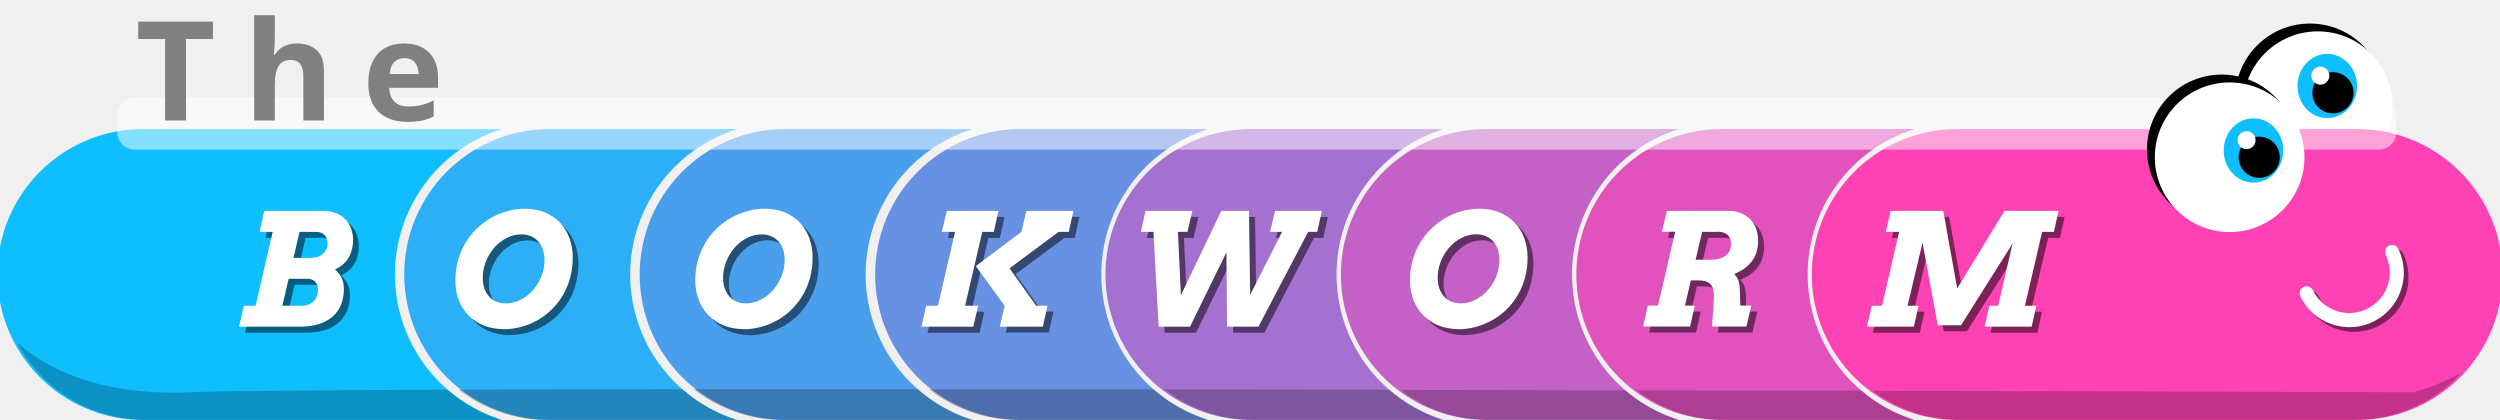
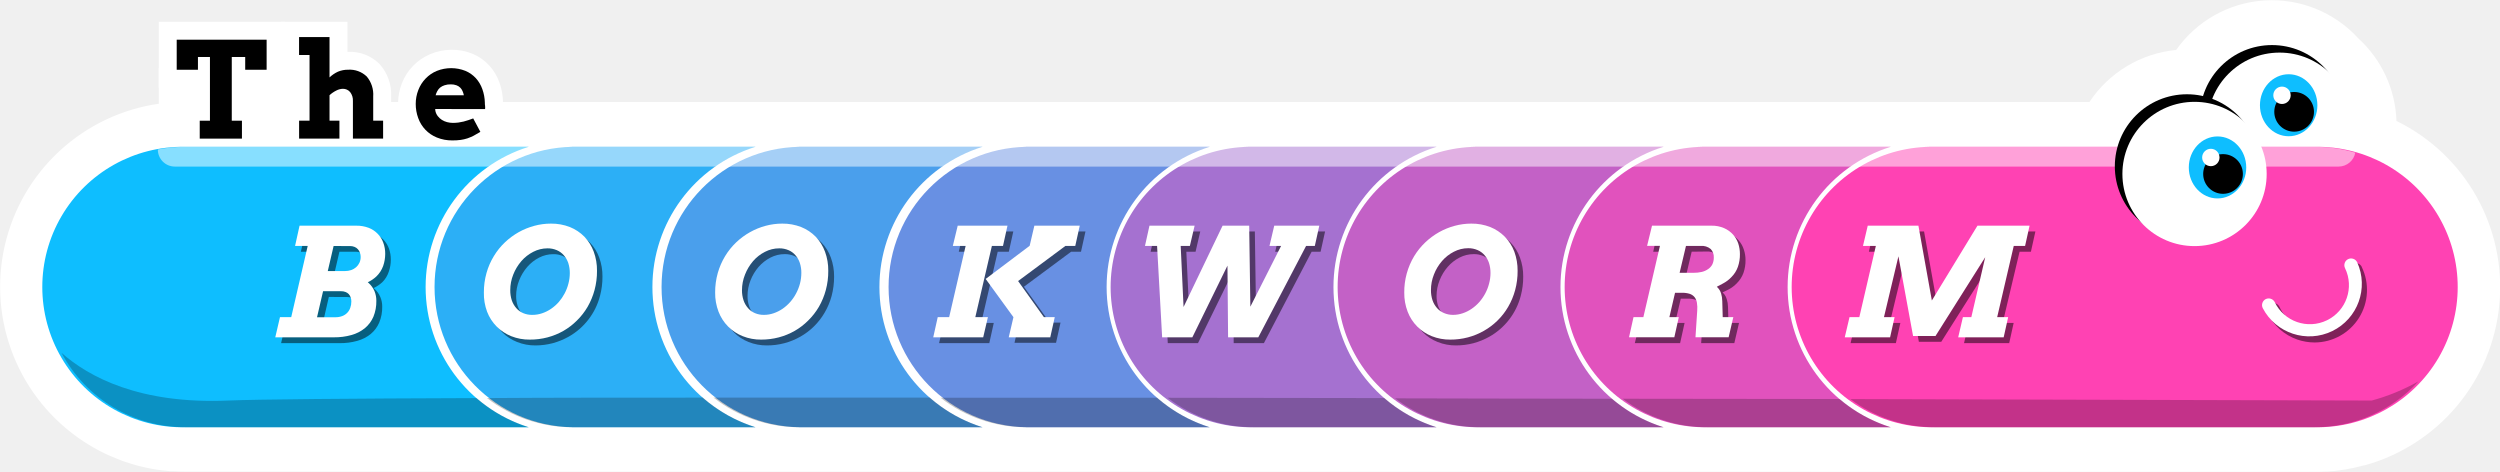
- <svg xmlns="http://www.w3.org/2000/svg" viewBox="0 0 538 90.37">
+ <svg xmlns="http://www.w3.org/2000/svg" viewBox="0 0 558 105.31">
  <defs>
-     <style>.cls-1,.cls-10{fill:#fff;}.cls-2{fill:#0ebeff;}.cls-3{fill:#2caff6;}.cls-4{fill:#4a9fec;}.cls-5{fill:#6890e3;}.cls-6{fill:#a571d0;}.cls-7{fill:#c361c6;}.cls-8{fill:#e152bd;}.cls-9{fill:#ff42b3;}.cls-10,.cls-13{opacity:0.5;}.cls-11{opacity:0.65;}.cls-12{opacity:0.36;}.cls-14{font-size:29.81px;fill:gray;font-family:Arvo-Bold, Arvo;font-weight:700;letter-spacing:0.2em;}</style>
+     <style>.cls-1,.cls-10{fill:#fff;}.cls-2{fill:#0ebeff;}.cls-3{fill:#2caff6;}.cls-4{fill:#4a9fec;}.cls-5{fill:#6890e3;}.cls-6{fill:#a571d0;}.cls-7{fill:#c361c6;}.cls-8{fill:#e152bd;}.cls-9{fill:#ff42b3;}.cls-10,.cls-13{opacity:0.5;}.cls-11{opacity:0.65;}.cls-12{opacity:0.36;}</style>
  </defs>
  <g id="Layer_2" data-name="Layer 2">
    <g id="logo-text">
-       <circle cx="497.11" cy="21.17" r="16.1" />
-       <circle class="cls-1" cx="498.8" cy="22.85" r="16.1" />
-       <path class="cls-2" d="M31.3,90.37a31.3,31.3,0,1,1,0-62.59H108a32.79,32.79,0,0,0,0,62.59Z" />
-       <path class="cls-3" d="M117.73,90.37a31.3,31.3,0,0,1,0-62.59h40.89a32.79,32.79,0,0,0,0,62.59Z" />
-       <path class="cls-4" d="M168.4,90.37a31.3,31.3,0,0,1,0-62.59h40.89a32.79,32.79,0,0,0,0,62.59Z" />
-       <path class="cls-5" d="M219.07,90.37a31.3,31.3,0,0,1,0-62.59H260a32.79,32.79,0,0,0,0,62.59Z" />
-       <path class="cls-1" d="M269.75,90.37a31.3,31.3,0,1,1,0-62.59h40.88a32.79,32.79,0,0,0,0,62.59Z" />
-       <path class="cls-6" d="M269.75,90.37a31.3,31.3,0,1,1,0-62.59h40.88a32.79,32.79,0,0,0,0,62.59Z" />
-       <path class="cls-7" d="M320.42,90.37a31.3,31.3,0,1,1,0-62.59H361.3a32.79,32.79,0,0,0,0,62.59Z" />
-       <path class="cls-8" d="M371.09,90.37a31.3,31.3,0,1,1,0-62.59H412a32.79,32.79,0,0,0,0,62.59Z" />
-       <path class="cls-9" d="M421.76,90.37a31.3,31.3,0,1,1,0-62.59H506.7a31.3,31.3,0,1,1,0,62.59Z" />
-       <rect class="cls-10" x="25.23" y="20.96" width="490.48" height="11.23" rx="3.77" />
+       <rect class="cls-1" x="35.44" y="15.19" width="31.31" height="11.74" />
+       <polygon class="cls-1" points="40.58 34.92 40.58 22.94 42.86 22.94 42.86 19.57 35.44 19.57 35.44 4.86 63.51 4.86 63.51 19.57 55.69 19.57 55.69 22.94 58.02 22.94 58.02 34.92 40.58 34.92" />
+       <path class="cls-1" d="M62.75,34.92v-12h2.33V16.27H62.75V4.86h14.8v6.71h.14a9.34,9.34,0,0,1,7.07,2.77,10.11,10.11,0,0,1,2.54,7.2v1.4h2.21v12Z" />
+       <path class="cls-1" d="M101,35.32a12.88,12.88,0,0,1-5-1,11.22,11.22,0,0,1-6.35-6.65,12.92,12.92,0,0,1-.8-4.52,12.31,12.31,0,0,1,.86-4.58,11.62,11.62,0,0,1,6.26-6.46,12.16,12.16,0,0,1,4.82-1,12,12,0,0,1,4.72.91,10.6,10.6,0,0,1,3.71,2.62,11.23,11.23,0,0,1,2.25,3.77,13.56,13.56,0,0,1,.79,4.1c0,.31,0,.62.06.92s0,.74,0,1.13l-.28,3.69h-.76l1.35,2.51-3.22,2c-.63.39-1.23.73-1.78,1a13.86,13.86,0,0,1-2,.83,13.06,13.06,0,0,1-2.2.51A17,17,0,0,1,101,35.32Z" />
+       <path class="cls-1" d="M44.58,26.94h2.28V12.72H44.18v2.85H39.44V8.86H59.51v6.71H54.73V12.72h-3V26.94H54v4H44.58Z" />
+       <path class="cls-1" d="M66.75,8.28h6.8v9A6.93,6.93,0,0,1,75.43,16a5.73,5.73,0,0,1,2.26-.44,5.48,5.48,0,0,1,4.17,1.52,6.24,6.24,0,0,1,1.44,4.45v5.4h2.21v4H78.77V22.55a3,3,0,0,0-.62-2,2.06,2.06,0,0,0-1.62-.73,3.3,3.3,0,0,0-1.43.37,6.4,6.4,0,0,0-1.55,1.06v5.68h2.21v4h-9v-4h2.33V12.27H66.75Z" />
+       <path class="cls-1" d="M97.13,24.33l.05.45a2.84,2.84,0,0,0,.54,1.15,3.59,3.59,0,0,0,.91.83,4.16,4.16,0,0,0,1.16.5,5.21,5.21,0,0,0,1.3.17,9.69,9.69,0,0,0,1.24-.08,10.18,10.18,0,0,0,1.15-.22c.37-.09.72-.2,1.07-.32l1.07-.38,1.6,3c-.56.34-1.06.63-1.52.87a11.81,11.81,0,0,1-1.39.59,9.55,9.55,0,0,1-1.49.34,13.83,13.83,0,0,1-1.83.11,8.87,8.87,0,0,1-3.49-.65,7.31,7.31,0,0,1-4.16-4.35,9.09,9.09,0,0,1-.55-3.14,8.43,8.43,0,0,1,.58-3.11A7.56,7.56,0,0,1,95,17.53a7.36,7.36,0,0,1,2.51-1.71,8.65,8.65,0,0,1,6.38,0,6.67,6.67,0,0,1,2.32,1.63,7.24,7.24,0,0,1,1.45,2.45,9.53,9.53,0,0,1,.56,3c0,.24,0,.48.05.72s0,.48,0,.73Zm3.48-5.5a4.08,4.08,0,0,0-1.39.2,3,3,0,0,0-1,.53,2.7,2.7,0,0,0-.62.78,4.32,4.32,0,0,0-.37.92h6.3a4,4,0,0,0-.29-.93,2.38,2.38,0,0,0-.52-.77,2.28,2.28,0,0,0-.85-.53A3.5,3.5,0,0,0,100.61,18.83Z" />
+       <path class="cls-1" d="M516.7,105.31c.74,0,1.47,0,2.21-.06l.55,0,1.62-.13.55-.07c.54-.07,1.08-.14,1.64-.23l.43-.07c.57-.1,1.15-.21,1.69-.33l.31-.07c.63-.14,1.24-.29,1.91-.47l.12,0A41.28,41.28,0,0,0,534.89,27a26.08,26.08,0,0,0-8.51-18.43,26.11,26.11,0,0,0-40.66,2.58,26.25,26.25,0,0,0-19.36,11.62H41.3c-.69,0-1.38,0-2.06.05s-1.11.07-1.64.12l-.36,0A41.28,41.28,0,0,0,17.3,97.6l.25.18a44.48,44.48,0,0,0,4.5,2.76l.31.16c.67.34,1.35.68,2.09,1l.35.15c.85.37,1.65.69,2.45,1l.22.08c.69.24,1.4.47,2.16.69l.62.18c.69.19,1.39.37,2.09.52l.45.1c.81.17,1.66.33,2.51.45l.6.08c.68.09,1.36.16,2.09.22l.69,0c1,.06,1.8.09,2.62.09" />
+       <circle cx="507.11" cy="26.16" r="16.1" />
+       <circle class="cls-1" cx="508.8" cy="27.84" r="16.1" />
+       <path class="cls-2" d="M41.3,95.36a31.3,31.3,0,1,1,0-62.59H118a32.79,32.79,0,0,0,0,62.59Z" />
+       <path class="cls-3" d="M127.73,95.36a31.3,31.3,0,0,1,0-62.59h40.89a32.79,32.79,0,0,0,0,62.59Z" />
+       <path class="cls-4" d="M178.4,95.36a31.3,31.3,0,0,1,0-62.59h40.89a32.79,32.79,0,0,0,0,62.59Z" />
+       <path class="cls-5" d="M229.07,95.36a31.3,31.3,0,0,1,0-62.59H270a32.79,32.79,0,0,0,0,62.59Z" />
+       <path class="cls-1" d="M279.75,95.36a31.3,31.3,0,1,1,0-62.59h40.88a32.79,32.79,0,0,0,0,62.59Z" />
+       <path class="cls-6" d="M279.75,95.36a31.3,31.3,0,1,1,0-62.59h40.88a32.79,32.79,0,0,0,0,62.59Z" />
+       <path class="cls-7" d="M330.42,95.36a31.3,31.3,0,1,1,0-62.59H371.3a32.79,32.79,0,0,0,0,62.59Z" />
+       <path class="cls-8" d="M381.09,95.36a31.3,31.3,0,1,1,0-62.59H422a32.79,32.79,0,0,0,0,62.59Z" />
+       <path class="cls-9" d="M431.76,95.36a31.3,31.3,0,1,1,0-62.59H516.7a31.3,31.3,0,1,1,0,62.59Z" />
+       <path class="cls-10" d="M516.7,32.77H41.3a32,32,0,0,0-6.07.59v0A3.79,3.79,0,0,0,39,37.18H522a3.79,3.79,0,0,0,3.7-3.1A31.15,31.15,0,0,0,516.7,32.77Z" />
      <g class="cls-11">
-         <path class="cls-12" d="M529.79,80.13a45.32,45.32,0,0,1-10.42,4.28s-49.32-.16-116.36-.33a31.13,31.13,0,0,0,18.75,6.29H506.7A31.17,31.17,0,0,0,529.79,80.13Z" />
-         <path class="cls-12" d="M371.09,90.37H412a32.66,32.66,0,0,1-11.39-6.29L352.19,84A31.1,31.1,0,0,0,371.09,90.37Z" />
-         <path class="cls-12" d="M320.42,90.37H361.3A32.61,32.61,0,0,1,349.78,84l-48.39-.09A31.1,31.1,0,0,0,320.42,90.37Z" />
-         <path class="cls-12" d="M269.75,90.37h40.88A32.61,32.61,0,0,1,299,83.86l-48.38-.07A31.08,31.08,0,0,0,269.75,90.37Z" />
-         <path class="cls-12" d="M219.07,90.37H260a32.79,32.79,0,0,1-11.71-6.58l-48.36,0A31.09,31.09,0,0,0,219.07,90.37Z" />
-         <path class="cls-12" d="M168.4,90.37h40.89a32.58,32.58,0,0,1-11.75-6.62h-48.3A31.07,31.07,0,0,0,168.4,90.37Z" />
-         <path class="cls-12" d="M117.73,90.37h40.89a32.6,32.6,0,0,1-11.74-6.61c-17.65,0-33.92,0-48.19.1A31.09,31.09,0,0,0,117.73,90.37Z" />
-         <path class="cls-12" d="M31.3,90.37H108a32.61,32.61,0,0,1-11.63-6.51c-28.79.11-49,.28-55.34.55-19.93.87-31.28-5.32-37.3-10.65A31.31,31.31,0,0,0,31.3,90.37Z" />
+         <path class="cls-12" d="M539.79,85.12a45.32,45.32,0,0,1-10.42,4.28s-49.32-.16-116.36-.33a31.13,31.13,0,0,0,18.75,6.29H516.7A31.17,31.17,0,0,0,539.79,85.12Z" />
+         <path class="cls-12" d="M381.09,95.36H422a32.53,32.53,0,0,1-11.39-6.3L362.19,89A31,31,0,0,0,381.09,95.36Z" />
+         <path class="cls-12" d="M330.42,95.36H371.3A32.61,32.61,0,0,1,359.78,89c-15.79,0-32-.07-48.39-.09A31.1,31.1,0,0,0,330.42,95.36Z" />
+         <path class="cls-12" d="M279.75,95.36h40.88A32.76,32.76,0,0,1,309,88.85l-48.38-.07A31.1,31.1,0,0,0,279.75,95.36Z" />
+         <path class="cls-12" d="M229.07,95.36H270a32.79,32.79,0,0,1-11.71-6.58l-48.36,0A31.09,31.09,0,0,0,229.07,95.36Z" />
+         <path class="cls-12" d="M178.4,95.36h40.89a32.58,32.58,0,0,1-11.75-6.62h-48.3A31.07,31.07,0,0,0,178.4,95.36Z" />
+         <path class="cls-12" d="M127.73,95.36h40.89a32.75,32.75,0,0,1-11.74-6.61c-17.65,0-33.92,0-48.19.1A31.16,31.16,0,0,0,127.73,95.36Z" />
+         <path class="cls-12" d="M41.3,95.36H118a32.76,32.76,0,0,1-11.63-6.51c-28.79.1-49,.28-55.34.55-19.93.87-31.28-5.32-37.3-10.65A31.31,31.31,0,0,0,41.3,95.36Z" />
      </g>
-       <circle cx="478.13" cy="32.15" r="16.1" />
-       <circle class="cls-1" cx="479.82" cy="33.84" r="16.1" />
-       <ellipse class="cls-2" cx="484.95" cy="32.38" rx="6.41" ry="6.92" />
-       <circle cx="486.18" cy="33.84" r="4.43" />
-       <circle class="cls-1" cx="483.46" cy="30.16" r="1.94" />
-       <ellipse class="cls-2" cx="500.83" cy="18.51" rx="6.41" ry="6.92" />
-       <circle cx="502.05" cy="19.97" r="4.43" />
-       <circle class="cls-1" cx="499.34" cy="16.28" r="1.94" />
-       <path class="cls-13" d="M517.15,54.58a1.51,1.51,0,1,0-2.71,1.31,8.71,8.71,0,1,1-15.67,7.6,1.53,1.53,0,0,0-.86-.76,1.51,1.51,0,0,0-1.85,2.08,11.72,11.72,0,0,0,21.09-10.23Z" />
-       <path class="cls-1" d="M516.11,53.54a1.47,1.47,0,0,0-.86-.76,1.49,1.49,0,0,0-1.15.07,1.5,1.5,0,0,0-.69,2,8.71,8.71,0,0,1-15.68,7.6,1.52,1.52,0,0,0-2-.7,1.5,1.5,0,0,0-.76.86,1.48,1.48,0,0,0,.07,1.15,11.65,11.65,0,0,0,6.7,6,11.94,11.94,0,0,0,3.86.65,11.72,11.72,0,0,0,10.52-16.84Z" />
-       <path class="cls-13" d="M53.79,67.09H56.3L60,51.2H57.16l1-4.52h12.6a7.56,7.56,0,0,1,2.79.47,5.82,5.82,0,0,1,2,1.33,5.72,5.72,0,0,1,1.26,2,7.25,7.25,0,0,1,.42,2.5,8.08,8.08,0,0,1-.46,2.71A5.87,5.87,0,0,1,75.32,58a7.91,7.91,0,0,1-1.94,1.3,1.55,1.55,0,0,1,.23.19,5.25,5.25,0,0,1,1.27,1.78,5.36,5.36,0,0,1,.43,2.15A8.78,8.78,0,0,1,74.64,67a6.73,6.73,0,0,1-1.9,2.55,8.2,8.2,0,0,1-3,1.53,13.85,13.85,0,0,1-3.9.51H52.74Zm9.61-5.8-1.34,5.8h4.09a4.21,4.21,0,0,0,1.52-.25,3.09,3.09,0,0,0,1.12-.72A3.29,3.29,0,0,0,69.48,65a4.18,4.18,0,0,0,.24-1.44,2.66,2.66,0,0,0-.15-.9,2,2,0,0,0-.43-.72,2,2,0,0,0-.7-.48,2.78,2.78,0,0,0-1-.17ZM65.76,51.2l-1.3,5.59h3.81a4.16,4.16,0,0,0,1.38-.23,3,3,0,0,0,2.12-3,2.83,2.83,0,0,0-.15-.93,2.5,2.5,0,0,0-.46-.77,1.91,1.91,0,0,0-.74-.52,2.66,2.66,0,0,0-1-.19Z" />
-       <path class="cls-1" d="M52.49,65.8H55l3.68-15.9H55.86l1-4.52H69.49a7.64,7.64,0,0,1,2.8.48,5.67,5.67,0,0,1,2,1.32,5.4,5.4,0,0,1,1.26,2,7,7,0,0,1,.43,2.5,8.23,8.23,0,0,1-.46,2.7A6.09,6.09,0,0,1,74,56.72,7.56,7.56,0,0,1,72.09,58l.23.2A5.15,5.15,0,0,1,73.59,60,5.46,5.46,0,0,1,74,62.15a9,9,0,0,1-.66,3.57,6.8,6.8,0,0,1-1.9,2.54,8.25,8.25,0,0,1-3,1.53,13.83,13.83,0,0,1-3.89.51H51.44ZM62.11,60l-1.35,5.8h4.1a4.25,4.25,0,0,0,1.52-.26,3,3,0,0,0,1.11-.72,2.86,2.86,0,0,0,.69-1.12,4.1,4.1,0,0,0,.24-1.44,2.64,2.64,0,0,0-.15-.89,2.11,2.11,0,0,0-.42-.73,1.88,1.88,0,0,0-.71-.47,2.5,2.5,0,0,0-1-.17Zm2.35-10.1-1.3,5.59H67a4.16,4.16,0,0,0,1.38-.22,3.4,3.4,0,0,0,1.11-.64,3.11,3.11,0,0,0,.74-1,3,3,0,0,0,.27-1.3,2.6,2.6,0,0,0-.16-.93,2.2,2.2,0,0,0-.45-.77,2,2,0,0,0-.75-.53,2.61,2.61,0,0,0-1-.19Z" />
-       <path class="cls-13" d="M109.53,72.11a10.83,10.83,0,0,1-4.12-.77,9.67,9.67,0,0,1-3.26-2.14A9.82,9.82,0,0,1,100,65.89a11.58,11.58,0,0,1-.77-4.29,15.93,15.93,0,0,1,.59-4.38,15.52,15.52,0,0,1,1.64-3.76A15.38,15.38,0,0,1,107,48.13a15.32,15.32,0,0,1,3.49-1.42,14.17,14.17,0,0,1,3.71-.5,11,11,0,0,1,4.23.78,9.12,9.12,0,0,1,3.24,2.16,9.62,9.62,0,0,1,2.07,3.33,12,12,0,0,1,.73,4.27,16.21,16.21,0,0,1-.55,4.31,14.7,14.7,0,0,1-7,9.1,15.49,15.49,0,0,1-3.55,1.45A15.25,15.25,0,0,1,109.53,72.11Zm.62-5.53a6.65,6.65,0,0,0,2.16-.35,8.24,8.24,0,0,0,2-1A8.77,8.77,0,0,0,116,63.76a9.75,9.75,0,0,0,1.33-1.91,11,11,0,0,0,.86-2.2,9.17,9.17,0,0,0,.31-2.39,6.88,6.88,0,0,0-.34-2.24,4.91,4.91,0,0,0-1-1.74,4.39,4.39,0,0,0-1.57-1.14,5.06,5.06,0,0,0-2.07-.4,7,7,0,0,0-3.19.77,8.85,8.85,0,0,0-2.64,2.07,10.34,10.34,0,0,0-1.81,3,9.28,9.28,0,0,0-.68,3.5,6.88,6.88,0,0,0,.35,2.24,5.08,5.08,0,0,0,1,1.75,4.67,4.67,0,0,0,1.57,1.13A5,5,0,0,0,110.15,66.58Z" />
-       <path class="cls-1" d="M108.23,70.81a10.87,10.87,0,0,1-4.12-.76,9.57,9.57,0,0,1-5.39-5.46A11.52,11.52,0,0,1,98,60.31a15.82,15.82,0,0,1,.59-4.38,15,15,0,0,1,1.64-3.76,14.62,14.62,0,0,1,2.46-3.06,15.63,15.63,0,0,1,3.08-2.28,15.87,15.87,0,0,1,3.5-1.42,14.14,14.14,0,0,1,3.7-.49,11.27,11.27,0,0,1,4.24.77,9.59,9.59,0,0,1,3.24,2.16,9.77,9.77,0,0,1,2.07,3.33,12,12,0,0,1,.73,4.28,16.13,16.13,0,0,1-.55,4.3,15.75,15.75,0,0,1-1.55,3.74,14.64,14.64,0,0,1-2.39,3.06,14.46,14.46,0,0,1-3,2.3,15,15,0,0,1-7.44,2Zm.63-5.52a6.87,6.87,0,0,0,2.15-.35,8.43,8.43,0,0,0,2-1,9.24,9.24,0,0,0,1.7-1.5A10.14,10.14,0,0,0,116,60.55a9.77,9.77,0,0,0,.86-2.2,9.1,9.1,0,0,0,.32-2.38,7.27,7.27,0,0,0-.34-2.25,5.11,5.11,0,0,0-1-1.74,4.41,4.41,0,0,0-1.56-1.13,5.1,5.1,0,0,0-2.07-.41,6.87,6.87,0,0,0-3.19.78,8.69,8.69,0,0,0-2.65,2.07,10.51,10.51,0,0,0-1.81,3,9.31,9.31,0,0,0-.67,3.5,6.9,6.9,0,0,0,.34,2.25,5.15,5.15,0,0,0,1,1.74,4.44,4.44,0,0,0,1.56,1.14A5.17,5.17,0,0,0,108.86,65.29Z" />
-       <path class="cls-13" d="M161.19,72.11a10.87,10.87,0,0,1-4.12-.77,9.51,9.51,0,0,1-5.39-5.45,11.57,11.57,0,0,1-.76-4.29,15.53,15.53,0,0,1,2.22-8.14,14.93,14.93,0,0,1,2.47-3.05,15.19,15.19,0,0,1,6.57-3.7,14.23,14.23,0,0,1,3.71-.5,11.08,11.08,0,0,1,4.24.78,9.17,9.17,0,0,1,3.23,2.16,9.64,9.64,0,0,1,2.08,3.33,12.19,12.19,0,0,1,.73,4.27,16.63,16.63,0,0,1-.55,4.31,15.29,15.29,0,0,1-1.56,3.73,14.57,14.57,0,0,1-5.43,5.37,15,15,0,0,1-7.44,2Zm.62-5.53a6.61,6.61,0,0,0,2.16-.35,8.06,8.06,0,0,0,2-1,8.49,8.49,0,0,0,1.69-1.49A9.75,9.75,0,0,0,169,61.85a10.47,10.47,0,0,0,.86-2.2,9.17,9.17,0,0,0,.31-2.39A7.17,7.17,0,0,0,169.8,55a4.93,4.93,0,0,0-1-1.74,4.44,4.44,0,0,0-1.56-1.14,5.15,5.15,0,0,0-2.08-.4,6.94,6.94,0,0,0-3.18.77,9,9,0,0,0-2.65,2.07,10.34,10.34,0,0,0-1.81,3,9.27,9.27,0,0,0-.67,3.5,6.88,6.88,0,0,0,.34,2.24,5,5,0,0,0,1,1.75,4.54,4.54,0,0,0,1.56,1.13A5,5,0,0,0,161.81,66.58Z" />
-       <path class="cls-1" d="M159.9,70.81a10.79,10.79,0,0,1-4.12-.76,9.55,9.55,0,0,1-5.4-5.46,11.52,11.52,0,0,1-.76-4.28,15.82,15.82,0,0,1,.59-4.38,15.35,15.35,0,0,1,1.64-3.76,15,15,0,0,1,2.46-3.06,15.41,15.41,0,0,1,3.09-2.28,15.59,15.59,0,0,1,3.49-1.42,14.16,14.16,0,0,1,3.71-.49,11.26,11.26,0,0,1,4.23.77,9.4,9.4,0,0,1,3.24,2.16,9.77,9.77,0,0,1,2.07,3.33,12,12,0,0,1,.73,4.28,16.13,16.13,0,0,1-.55,4.3,15.34,15.34,0,0,1-1.55,3.74,14.64,14.64,0,0,1-2.39,3.06,14.21,14.21,0,0,1-3,2.3,15,15,0,0,1-7.43,2Zm.62-5.52a6.87,6.87,0,0,0,2.15-.35,8.7,8.7,0,0,0,2-1,9.52,9.52,0,0,0,1.69-1.5,9.7,9.7,0,0,0,1.32-1.91,10.29,10.29,0,0,0,.87-2.2,9.53,9.53,0,0,0,.31-2.38,7,7,0,0,0-.34-2.25,5,5,0,0,0-1-1.74A4.24,4.24,0,0,0,166,50.85a5.06,5.06,0,0,0-2.07-.41,6.87,6.87,0,0,0-3.19.78,8.69,8.69,0,0,0-2.65,2.07,10.26,10.26,0,0,0-1.8,3,9.32,9.32,0,0,0-.68,3.5,6.9,6.9,0,0,0,.35,2.25,5.13,5.13,0,0,0,1,1.74,4.44,4.44,0,0,0,1.56,1.14A5.17,5.17,0,0,0,160.52,65.29Z" />
-       <path class="cls-13" d="M205.05,46.68h11.12l-1,4.52h-2.48L209,67.09h2.81l-1,4.51H199.6l1.05-4.51h2.55l3.68-15.89H204Zm16.07,4.48,1-4.48h10.16l-1,4.52h-2.2L218.54,59l5.75,8.05h2.42l-1,4.51h-9.27l1-4.51-6.19-8.53Z" />
-       <path class="cls-1" d="M203.76,45.38h11.11l-1,4.52h-2.48l-3.7,15.9h2.81l-1.05,4.5H198.3l1-4.5h2.55l3.68-15.9h-2.86Zm16.06,4.49,1.05-4.49H231l-1,4.52h-2.2l-10.56,7.84L223,65.8h2.42l-1,4.5h-9.27l1.05-4.5L210,57.27Z" />
-       <path class="cls-13" d="M275.7,46.68h10.06l-1,4.52h-2L272.1,71.6h-6.74l-.13-16-7.84,16h-6.74l-1.14-20.4h-2.69l1-4.52h10.08l-1.05,4.52h-2.06l.64,13.62,8.72-18.14h5.93l.27,18.08,6.85-13.56h-2.58Z" />
-       <path class="cls-1" d="M274.41,45.38h10.06l-1,4.52h-1.95L270.81,70.3h-6.74l-.14-16-7.84,16h-6.74l-1.13-20.4h-2.7l1-4.52h10.08l-1.06,4.52h-2.05l.64,13.63,8.71-18.15h5.94l.26,18.08,6.86-13.56h-2.59Z" />
-       <path class="cls-13" d="M315,72.11a10.83,10.83,0,0,1-4.12-.77,9.67,9.67,0,0,1-3.26-2.14,9.82,9.82,0,0,1-2.13-3.31,11.58,11.58,0,0,1-.77-4.29,15.93,15.93,0,0,1,.59-4.38A15.52,15.52,0,0,1,307,53.46a15.38,15.38,0,0,1,5.55-5.33A15.32,15.32,0,0,1,316,46.71a14.17,14.17,0,0,1,3.71-.5,11,11,0,0,1,4.23.78,9.12,9.12,0,0,1,3.24,2.16,9.77,9.77,0,0,1,2.07,3.33,12,12,0,0,1,.73,4.27,16.21,16.21,0,0,1-.55,4.31,14.7,14.7,0,0,1-7,9.1,15.49,15.49,0,0,1-3.55,1.45A15.31,15.31,0,0,1,315,72.11Zm.62-5.53a6.65,6.65,0,0,0,2.16-.35,8.24,8.24,0,0,0,2-1,8.77,8.77,0,0,0,1.69-1.49,9.75,9.75,0,0,0,1.33-1.91,11,11,0,0,0,.86-2.2,9.17,9.17,0,0,0,.31-2.39A6.88,6.88,0,0,0,323.6,55a4.91,4.91,0,0,0-1-1.74,4.39,4.39,0,0,0-1.57-1.14,5.06,5.06,0,0,0-2.07-.4,7,7,0,0,0-3.19.77,8.85,8.85,0,0,0-2.64,2.07,10.34,10.34,0,0,0-1.81,3,9.28,9.28,0,0,0-.68,3.5A6.88,6.88,0,0,0,311,63.3a5.08,5.08,0,0,0,1,1.75,4.67,4.67,0,0,0,1.57,1.13A5,5,0,0,0,315.62,66.58Z" />
-       <path class="cls-1" d="M313.7,70.81a10.87,10.87,0,0,1-4.12-.76,9.57,9.57,0,0,1-5.39-5.46,11.52,11.52,0,0,1-.76-4.28,15.53,15.53,0,0,1,2.22-8.14,15,15,0,0,1,2.47-3.06,15.15,15.15,0,0,1,6.58-3.7,14.09,14.09,0,0,1,3.7-.49,11.27,11.27,0,0,1,4.24.77,9.59,9.59,0,0,1,3.24,2.16A9.77,9.77,0,0,1,328,51.18a12.24,12.24,0,0,1,.73,4.28,16.13,16.13,0,0,1-.55,4.3,15.37,15.37,0,0,1-1.56,3.74,14.27,14.27,0,0,1-2.38,3.06,14.46,14.46,0,0,1-3.05,2.3,15,15,0,0,1-7.44,2Zm.63-5.52a6.87,6.87,0,0,0,2.15-.35,8.43,8.43,0,0,0,2-1,9.24,9.24,0,0,0,1.7-1.5,10.14,10.14,0,0,0,1.32-1.91,9.77,9.77,0,0,0,.86-2.2,9.1,9.1,0,0,0,.32-2.38,7.27,7.27,0,0,0-.34-2.25,5.11,5.11,0,0,0-1-1.74,4.41,4.41,0,0,0-1.56-1.13,5.13,5.13,0,0,0-2.07-.41,6.87,6.87,0,0,0-3.19.78,8.69,8.69,0,0,0-2.65,2.07,10.29,10.29,0,0,0-1.81,3,9.31,9.31,0,0,0-.67,3.5,6.9,6.9,0,0,0,.34,2.25,5.15,5.15,0,0,0,1,1.74,4.44,4.44,0,0,0,1.56,1.14A5.17,5.17,0,0,0,314.33,65.29Z" />
-       <path class="cls-13" d="M360,46.68h13.27a6.69,6.69,0,0,1,2.84.55,5.94,5.94,0,0,1,2,1.46,6,6,0,0,1,1.14,2,7.36,7.36,0,0,1,.37,2.32,8.29,8.29,0,0,1-.46,2.88,6.17,6.17,0,0,1-1.43,2.25,7.2,7.2,0,0,1-1.91,1.45c-.62.31-1.07.52-1.33.64a4.05,4.05,0,0,1,.44.49,3,3,0,0,1,.51,1.05,5.88,5.88,0,0,1,.27,1.7l.1,3.58h2.36l-1.05,4.51h-7.4l.4-5.92a7.45,7.45,0,0,0-.08-1.82,2.65,2.65,0,0,0-.54-1.25,2.35,2.35,0,0,0-1.08-.71,5,5,0,0,0-1.67-.23h-1.58l-1.27,5.42H366l-1,4.51H354.89L356,67.09h2.2l3.7-15.89H359Zm7.58,4.52-1.41,6h3.12a7.53,7.53,0,0,0,1.85-.21,3.84,3.84,0,0,0,1.42-.63,2.91,2.91,0,0,0,.92-1.08,3.57,3.57,0,0,0,.32-1.55,2.55,2.55,0,0,0-.69-1.87,3.1,3.1,0,0,0-2.27-.69Z" />
-       <path class="cls-1" d="M358.73,45.38H372a6.72,6.72,0,0,1,2.84.56,5.77,5.77,0,0,1,2,1.45,5.88,5.88,0,0,1,1.15,2,7.71,7.71,0,0,1,.36,2.33,8.37,8.37,0,0,1-.46,2.88,6.12,6.12,0,0,1-1.43,2.25,6.91,6.91,0,0,1-1.9,1.44L373.2,59a4.76,4.76,0,0,1,.44.48,3.2,3.2,0,0,1,.51,1,6.4,6.4,0,0,1,.26,1.7l.1,3.59h2.37l-1.05,4.5h-7.4l.39-5.92a7.41,7.41,0,0,0-.07-1.81,2.71,2.71,0,0,0-.54-1.25,2.45,2.45,0,0,0-1.08-.72,5.36,5.36,0,0,0-1.68-.23h-1.58l-1.26,5.43h2.1l-1,4.5H353.6l1-4.5h2.2l3.7-15.9h-2.87Zm7.58,4.52-1.42,6H368a7.6,7.6,0,0,0,1.85-.2,4.29,4.29,0,0,0,1.42-.63A2.91,2.91,0,0,0,372.2,54a3.53,3.53,0,0,0,.32-1.54,2.59,2.59,0,0,0-.68-1.87,3.08,3.08,0,0,0-2.28-.7Z" />
-       <path class="cls-13" d="M404.1,67.09h2.24L410,51.2h-2.86l1-4.52h11.31l3,16.7,10.17-16.7H444.3l-1,4.52h-2.53L437,67.09h2.45l-1,4.51H428.37l1.05-4.51h1.89l3.11-13.38L423.29,71.3h-5l-3.27-17.79L411.8,67.09h2.36l-1,4.51H403.05Z" />
-       <path class="cls-1" d="M402.81,65.8H405l3.69-15.9h-2.87l1.06-4.52h11.31l3,16.7,10.18-16.7H443l-1,4.52h-2.53l-3.7,15.9h2.45l-1,4.5H427.07l1.05-4.5H430l3.1-13.38L422,70H417l-3.27-17.79L410.5,65.8h2.37l-1,4.5H401.75Z" />
-       <text class="cls-14" transform="translate(29.15 25.93)">The</text>
+       <circle cx="488.13" cy="37.14" r="16.1" />
+       <circle class="cls-1" cx="489.82" cy="38.83" r="16.1" />
+       <ellipse class="cls-2" cx="494.95" cy="37.37" rx="6.41" ry="6.92" />
+       <circle cx="496.18" cy="38.83" r="4.43" />
+       <circle class="cls-1" cx="493.46" cy="35.15" r="1.94" />
+       <ellipse class="cls-2" cx="510.83" cy="23.49" rx="6.41" ry="6.92" />
+       <circle cx="512.05" cy="24.96" r="4.43" />
+       <circle class="cls-1" cx="509.34" cy="21.27" r="1.94" />
+       <path class="cls-13" d="M527.15,59.57a1.51,1.51,0,0,0-.86-.77,1.48,1.48,0,0,0-1.15.07,1.5,1.5,0,0,0-.7,2,8.71,8.71,0,1,1-15.67,7.6,1.53,1.53,0,0,0-.86-.76,1.51,1.51,0,0,0-1.85,2.08,11.65,11.65,0,0,0,6.71,6,11.93,11.93,0,0,0,3.85.65,11.73,11.73,0,0,0,10.53-16.83Z" />
+       <path class="cls-1" d="M526.11,58.53a1.47,1.47,0,0,0-.86-.76,1.49,1.49,0,0,0-1.15.07,1.47,1.47,0,0,0-.76.86,1.49,1.49,0,0,0,.07,1.15,8.71,8.71,0,0,1-15.68,7.6,1.52,1.52,0,0,0-2-.7,1.5,1.5,0,0,0-.76.86,1.48,1.48,0,0,0,.07,1.15,11.72,11.72,0,0,0,21.08-10.23Z" />
+       <path class="cls-13" d="M63.79,72.08H66.3L70,56.18H67.16l1-4.52h12.6a7.55,7.55,0,0,1,2.79.48,5.94,5.94,0,0,1,2,1.32,5.76,5.76,0,0,1,1.26,2,7.25,7.25,0,0,1,.42,2.5,8,8,0,0,1-.46,2.7A5.84,5.84,0,0,1,85.32,63a7.91,7.91,0,0,1-1.94,1.3,1.55,1.55,0,0,1,.23.19,5.25,5.25,0,0,1,1.27,1.78,5.36,5.36,0,0,1,.43,2.15A8.78,8.78,0,0,1,84.64,72a6.73,6.73,0,0,1-1.9,2.55,8.2,8.2,0,0,1-3,1.53,13.85,13.85,0,0,1-3.9.51H62.74Zm9.61-5.8-1.34,5.8h4.09a4.21,4.21,0,0,0,1.52-.25,3,3,0,0,0,1.12-.73A3.16,3.16,0,0,0,79.48,70a4.18,4.18,0,0,0,.24-1.44,2.66,2.66,0,0,0-.15-.9,2,2,0,0,0-.43-.72,2,2,0,0,0-.7-.48,2.78,2.78,0,0,0-1-.17Zm2.36-10.1-1.3,5.59h3.81a4.16,4.16,0,0,0,1.38-.22,3.2,3.2,0,0,0,1.11-.64,3.07,3.07,0,0,0,.74-1,3.1,3.1,0,0,0,.27-1.31,2.83,2.83,0,0,0-.15-.93,2.39,2.39,0,0,0-.46-.77,2,2,0,0,0-.74-.53,2.85,2.85,0,0,0-1-.19Z" />
+       <path class="cls-1" d="M62.49,70.79H65l3.68-15.9H65.86l1-4.52H79.49a7.61,7.61,0,0,1,2.8.48,5.54,5.54,0,0,1,2,1.32,5.4,5.4,0,0,1,1.26,2,7,7,0,0,1,.43,2.5,8.23,8.23,0,0,1-.46,2.7A6.09,6.09,0,0,1,84,61.71,7.56,7.56,0,0,1,82.09,63l.23.2A5.21,5.21,0,0,1,83.59,65,5.54,5.54,0,0,1,84,67.14a9,9,0,0,1-.66,3.57,6.88,6.88,0,0,1-1.9,2.54,8.25,8.25,0,0,1-3,1.53,13.83,13.83,0,0,1-3.89.51H61.44ZM72.11,65l-1.35,5.81h4.1a4.25,4.25,0,0,0,1.52-.26,3,3,0,0,0,1.11-.72,2.93,2.93,0,0,0,.69-1.12,4.1,4.1,0,0,0,.24-1.44,2.6,2.6,0,0,0-.15-.89,2.11,2.11,0,0,0-.42-.73,1.88,1.88,0,0,0-.71-.47,2.5,2.5,0,0,0-1-.18Zm2.35-10.09-1.3,5.59H77a4.16,4.16,0,0,0,1.38-.22,3.4,3.4,0,0,0,1.11-.64,3.11,3.11,0,0,0,.74-1,3.05,3.05,0,0,0,.27-1.3,2.6,2.6,0,0,0-.16-.93,2.2,2.2,0,0,0-.45-.77,1.93,1.93,0,0,0-.75-.53,2.61,2.61,0,0,0-1-.19Z" />
+       <path class="cls-13" d="M119.53,77.1a10.83,10.83,0,0,1-4.12-.77A9.42,9.42,0,0,1,110,70.87a11.48,11.48,0,0,1-.77-4.28,15.88,15.88,0,0,1,.59-4.38,15.52,15.52,0,0,1,1.64-3.76A14.67,14.67,0,0,1,114,55.4,15.07,15.07,0,0,1,117,53.12a15.32,15.32,0,0,1,3.49-1.42,14.17,14.17,0,0,1,3.71-.5,11,11,0,0,1,4.23.78,9.12,9.12,0,0,1,3.24,2.16,9.44,9.44,0,0,1,2.07,3.33,12,12,0,0,1,.73,4.27,16.26,16.26,0,0,1-.55,4.31,14.7,14.7,0,0,1-7,9.1,15.49,15.49,0,0,1-3.55,1.45A15.25,15.25,0,0,1,119.53,77.1Zm.62-5.53a6.65,6.65,0,0,0,2.16-.35,8.24,8.24,0,0,0,2-1A9.12,9.12,0,0,0,126,68.75a10.05,10.05,0,0,0,1.33-1.91,11,11,0,0,0,.86-2.2,9.17,9.17,0,0,0,.31-2.39,6.88,6.88,0,0,0-.34-2.24,5,5,0,0,0-1-1.75,4.48,4.48,0,0,0-1.57-1.13,5.06,5.06,0,0,0-2.07-.4,6.86,6.86,0,0,0-3.19.77,8.85,8.85,0,0,0-2.64,2.07,10.34,10.34,0,0,0-1.81,3,9.28,9.28,0,0,0-.68,3.5,6.88,6.88,0,0,0,.35,2.24,5.08,5.08,0,0,0,1,1.75,4.67,4.67,0,0,0,1.57,1.13A5,5,0,0,0,120.15,71.57Z" />
+       <path class="cls-1" d="M118.23,75.8a10.87,10.87,0,0,1-4.12-.76,9.57,9.57,0,0,1-5.39-5.46A11.56,11.56,0,0,1,108,65.3a15.82,15.82,0,0,1,.59-4.38,15,15,0,0,1,1.64-3.76,14.62,14.62,0,0,1,2.46-3.06,15.63,15.63,0,0,1,3.08-2.28,15.39,15.39,0,0,1,3.5-1.42,14.14,14.14,0,0,1,3.7-.49,11.27,11.27,0,0,1,4.24.77,9.59,9.59,0,0,1,3.24,2.16,9.77,9.77,0,0,1,2.07,3.33,12,12,0,0,1,.73,4.28,16.13,16.13,0,0,1-.55,4.3,15.75,15.75,0,0,1-1.55,3.74,14.64,14.64,0,0,1-2.39,3.06,14.46,14.46,0,0,1-3,2.3,14.72,14.72,0,0,1-3.55,1.45A15.2,15.2,0,0,1,118.23,75.8Zm.63-5.52a6.6,6.6,0,0,0,2.15-.36,8,8,0,0,0,2-1,9.24,9.24,0,0,0,1.7-1.5A10.14,10.14,0,0,0,126,65.54a9.77,9.77,0,0,0,.86-2.2,9.1,9.1,0,0,0,.32-2.38,7.23,7.23,0,0,0-.34-2.25,5.11,5.11,0,0,0-1-1.74,4.29,4.29,0,0,0-1.56-1.13,5.1,5.1,0,0,0-2.07-.41,6.87,6.87,0,0,0-3.19.78,8.69,8.69,0,0,0-2.65,2.07,10.37,10.37,0,0,0-1.81,3,9.31,9.31,0,0,0-.67,3.5,7,7,0,0,0,.34,2.25,5.15,5.15,0,0,0,1,1.74,4.29,4.29,0,0,0,1.56,1.13A5,5,0,0,0,118.86,70.28Z" />
+       <path class="cls-13" d="M171.19,77.1a10.87,10.87,0,0,1-4.12-.77,9.49,9.49,0,0,1-5.39-5.46,11.48,11.48,0,0,1-.76-4.28,15.53,15.53,0,0,1,2.22-8.14,14.67,14.67,0,0,1,2.47-3.05,15.19,15.19,0,0,1,6.57-3.7,14.23,14.23,0,0,1,3.71-.5,11.08,11.08,0,0,1,4.24.78,9.17,9.17,0,0,1,3.23,2.16,9.46,9.46,0,0,1,2.08,3.33,12.19,12.19,0,0,1,.73,4.27,16.68,16.68,0,0,1-.55,4.31,15.29,15.29,0,0,1-1.56,3.73,14.57,14.57,0,0,1-5.43,5.37,15,15,0,0,1-7.44,1.95Zm.62-5.53a6.61,6.61,0,0,0,2.16-.35,8.06,8.06,0,0,0,2-1,8.81,8.81,0,0,0,1.69-1.49A10.05,10.05,0,0,0,179,66.84a10.47,10.47,0,0,0,.86-2.2,9.17,9.17,0,0,0,.31-2.39A7.17,7.17,0,0,0,179.8,60a5.06,5.06,0,0,0-1-1.75,4.54,4.54,0,0,0-1.56-1.13,5.15,5.15,0,0,0-2.08-.4,6.82,6.82,0,0,0-3.18.77,9,9,0,0,0-2.65,2.07,10.34,10.34,0,0,0-1.81,3,9.27,9.27,0,0,0-.67,3.5,6.88,6.88,0,0,0,.34,2.24,5,5,0,0,0,1,1.75,4.54,4.54,0,0,0,1.56,1.13A5,5,0,0,0,171.81,71.57Z" />
+       <path class="cls-1" d="M169.9,75.8a10.79,10.79,0,0,1-4.12-.76,9.55,9.55,0,0,1-5.4-5.46,11.56,11.56,0,0,1-.76-4.28,15.82,15.82,0,0,1,.59-4.38,15.35,15.35,0,0,1,1.64-3.76,15,15,0,0,1,2.46-3.06,15.41,15.41,0,0,1,3.09-2.28,15.14,15.14,0,0,1,3.49-1.42,14.16,14.16,0,0,1,3.71-.49,11.26,11.26,0,0,1,4.23.77,9.4,9.4,0,0,1,3.24,2.16,9.77,9.77,0,0,1,2.07,3.33,12,12,0,0,1,.73,4.28,16.13,16.13,0,0,1-.55,4.3,15.34,15.34,0,0,1-1.55,3.74,14.64,14.64,0,0,1-2.39,3.06,14.21,14.21,0,0,1-3,2.3,14.72,14.72,0,0,1-3.55,1.45A15.18,15.18,0,0,1,169.9,75.8Zm.62-5.52a6.6,6.6,0,0,0,2.15-.36,8.27,8.27,0,0,0,2-1,9.52,9.52,0,0,0,1.69-1.5,9.7,9.7,0,0,0,1.32-1.91,10.29,10.29,0,0,0,.87-2.2,9.53,9.53,0,0,0,.31-2.38,7,7,0,0,0-.34-2.25,5,5,0,0,0-1-1.74A4.13,4.13,0,0,0,176,55.84a5.06,5.06,0,0,0-2.07-.41,6.87,6.87,0,0,0-3.19.78,8.69,8.69,0,0,0-2.65,2.07,10.35,10.35,0,0,0-1.8,3,9.32,9.32,0,0,0-.68,3.5,6.94,6.94,0,0,0,.35,2.25,5.13,5.13,0,0,0,1,1.74,4.29,4.29,0,0,0,1.56,1.13A5,5,0,0,0,170.52,70.28Z" />
+       <path class="cls-13" d="M215.05,51.66h11.12l-1,4.52h-2.48L219,72.08h2.81l-1,4.51H209.6l1.05-4.51h2.55l3.68-15.9H214Zm16.07,4.49,1-4.49h10.16l-1,4.52h-2.2L228.54,64l5.75,8h2.42l-1,4.51h-9.27l1-4.51-6.19-8.53Z" />
+       <path class="cls-1" d="M213.76,50.37h11.11l-1,4.52h-2.48l-3.7,15.9h2.81l-1.05,4.5H208.3l1-4.5h2.55l3.68-15.9h-2.86Zm16.06,4.49,1.05-4.49H241l-1,4.52h-2.2l-10.56,7.84L233,70.79h2.42l-1,4.5h-9.27l1.05-4.5L220,62.26Z" />
+       <path class="cls-13" d="M285.7,51.66h10.06l-1,4.52h-2L282.1,76.59h-6.74l-.13-16-7.84,16h-6.74l-1.14-20.41h-2.69l1-4.52h10.08l-1.05,4.52h-2.06l.64,13.63,8.72-18.15h5.93l.27,18.09,6.85-13.57h-2.58Z" />
+       <path class="cls-1" d="M284.41,50.37h10.06l-1,4.52h-1.95l-10.67,20.4h-6.74l-.14-16-7.84,16h-6.74l-1.13-20.4h-2.7l1-4.52h10.08l-1.06,4.52h-2.05l.64,13.63,8.71-18.15h5.94l.26,18.08,6.86-13.56h-2.59Z" />
+       <path class="cls-13" d="M325,77.1a10.83,10.83,0,0,1-4.12-.77,9.42,9.42,0,0,1-5.39-5.46,11.48,11.48,0,0,1-.77-4.28,15.88,15.88,0,0,1,.59-4.38A15.52,15.52,0,0,1,317,58.45a14.67,14.67,0,0,1,2.47-3.05,15.07,15.07,0,0,1,3.08-2.28A15.32,15.32,0,0,1,326,51.7a14.17,14.17,0,0,1,3.71-.5,11,11,0,0,1,4.23.78,9.12,9.12,0,0,1,3.24,2.16,9.58,9.58,0,0,1,2.07,3.33,12,12,0,0,1,.73,4.27,16.26,16.26,0,0,1-.55,4.31,14.7,14.7,0,0,1-7,9.1,15.49,15.49,0,0,1-3.55,1.45A15.31,15.31,0,0,1,325,77.1Zm.62-5.53a6.65,6.65,0,0,0,2.16-.35,8.24,8.24,0,0,0,2-1,9.12,9.12,0,0,0,1.69-1.49,10.05,10.05,0,0,0,1.33-1.91,11,11,0,0,0,.86-2.2,9.17,9.17,0,0,0,.31-2.39A6.88,6.88,0,0,0,333.6,60a5,5,0,0,0-1-1.75,4.48,4.48,0,0,0-1.57-1.13,5.06,5.06,0,0,0-2.07-.4,6.86,6.86,0,0,0-3.19.77,8.85,8.85,0,0,0-2.64,2.07,10.34,10.34,0,0,0-1.81,3,9.28,9.28,0,0,0-.68,3.5,6.88,6.88,0,0,0,.35,2.24A5.08,5.08,0,0,0,322,70a4.67,4.67,0,0,0,1.57,1.13A5,5,0,0,0,325.62,71.57Z" />
+       <path class="cls-1" d="M323.7,75.8a10.87,10.87,0,0,1-4.12-.76,9.57,9.57,0,0,1-5.39-5.46,11.56,11.56,0,0,1-.76-4.28,15.53,15.53,0,0,1,2.22-8.14,15,15,0,0,1,2.47-3.06,15.63,15.63,0,0,1,3.08-2.28,15.21,15.21,0,0,1,3.5-1.42,14.09,14.09,0,0,1,3.7-.49,11.27,11.27,0,0,1,4.24.77,9.59,9.59,0,0,1,3.24,2.16A9.77,9.77,0,0,1,338,56.17a12.24,12.24,0,0,1,.73,4.28,16.13,16.13,0,0,1-.55,4.3,15.37,15.37,0,0,1-1.56,3.74,14.27,14.27,0,0,1-2.38,3.06,14.46,14.46,0,0,1-3.05,2.3,14.72,14.72,0,0,1-3.55,1.45A15.2,15.2,0,0,1,323.7,75.8Zm.63-5.52a6.6,6.6,0,0,0,2.15-.36,8,8,0,0,0,2-1,9.24,9.24,0,0,0,1.7-1.5,10.14,10.14,0,0,0,1.32-1.91,9.77,9.77,0,0,0,.86-2.2,9.1,9.1,0,0,0,.32-2.38,7.23,7.23,0,0,0-.34-2.25,5.11,5.11,0,0,0-1-1.74,4.29,4.29,0,0,0-1.56-1.13,5.13,5.13,0,0,0-2.07-.41,6.87,6.87,0,0,0-3.19.78,8.69,8.69,0,0,0-2.65,2.07,10.15,10.15,0,0,0-1.81,3,9.31,9.31,0,0,0-.67,3.5,7,7,0,0,0,.34,2.25,5.15,5.15,0,0,0,1,1.74,4.29,4.29,0,0,0,1.56,1.13A5,5,0,0,0,324.33,70.28Z" />
+       <path class="cls-13" d="M370,51.66h13.27a6.69,6.69,0,0,1,2.84.56,5.68,5.68,0,0,1,3.12,3.5,7.36,7.36,0,0,1,.37,2.32,8.29,8.29,0,0,1-.46,2.88,6.25,6.25,0,0,1-1.43,2.25,7.2,7.2,0,0,1-1.91,1.45c-.62.31-1.07.52-1.33.64a4.68,4.68,0,0,1,.44.48,3.17,3.17,0,0,1,.51,1.06,5.88,5.88,0,0,1,.27,1.7l.1,3.58h2.36l-1.05,4.51h-7.4l.4-5.92a7.45,7.45,0,0,0-.08-1.82,2.65,2.65,0,0,0-.54-1.25,2.35,2.35,0,0,0-1.08-.71,5,5,0,0,0-1.67-.23h-1.58l-1.27,5.42H376l-1,4.51H364.89L366,72.08h2.2l3.7-15.9H369Zm7.58,4.52-1.41,6h3.12a7.53,7.53,0,0,0,1.85-.21,3.84,3.84,0,0,0,1.42-.63,2.94,2.94,0,0,0,.92-1.09,3.5,3.5,0,0,0,.32-1.54,2.55,2.55,0,0,0-.69-1.87,3.1,3.1,0,0,0-2.27-.7Z" />
+       <path class="cls-1" d="M368.73,50.37H382a6.72,6.72,0,0,1,2.84.56,5.77,5.77,0,0,1,2,1.45,5.88,5.88,0,0,1,1.15,2,7.71,7.71,0,0,1,.36,2.33,8.27,8.27,0,0,1-.46,2.87,6.07,6.07,0,0,1-1.43,2.26,7.11,7.11,0,0,1-1.9,1.44L383.2,64c.11.1.25.27.44.49a3.1,3.1,0,0,1,.51,1,6.4,6.4,0,0,1,.26,1.7l.1,3.59h2.37l-1.05,4.5h-7.4l.39-5.92a7.41,7.41,0,0,0-.07-1.81,2.71,2.71,0,0,0-.54-1.25,2.37,2.37,0,0,0-1.08-.72,5.36,5.36,0,0,0-1.68-.23h-1.58l-1.26,5.43h2.1l-1,4.5H363.6l1-4.5h2.2l3.7-15.9h-2.87Zm7.58,4.52-1.42,6H378a7.6,7.6,0,0,0,1.85-.2,4.11,4.11,0,0,0,1.42-.64A2.81,2.81,0,0,0,382.2,59a3.54,3.54,0,0,0,.32-1.55,2.56,2.56,0,0,0-.68-1.86,3.08,3.08,0,0,0-2.28-.7Z" />
+       <path class="cls-13" d="M414.1,72.08h2.24L420,56.18h-2.86l1-4.52h11.31l3,16.71,10.17-16.71H454.3l-1,4.52h-2.53L447,72.08h2.45l-1,4.51H438.37l1.05-4.51h1.89l3.11-13.38L433.29,76.29h-5L425.07,58.5,421.8,72.08h2.36l-1,4.51H413.05Z" />
+       <path class="cls-1" d="M412.81,70.79H415l3.69-15.9h-2.87l1.06-4.52h11.31l3,16.7,10.18-16.7H453l-1,4.52h-2.53l-3.7,15.9h2.45l-1,4.5H437.07l1.05-4.5H440l3.1-13.38L432,75H427l-3.27-17.79L420.5,70.79h2.37l-1,4.5H411.75Z" />
+       <path d="M44.58,26.94h2.28V12.72H44.18v2.85H39.44V8.86H59.51v6.71H54.73V12.72h-3V26.94H54v4H44.58Z" />
+       <path d="M66.75,8.28h6.8v9A6.93,6.93,0,0,1,75.43,16a5.73,5.73,0,0,1,2.26-.44,5.48,5.48,0,0,1,4.17,1.52,6.24,6.24,0,0,1,1.44,4.45v5.4h2.21v4H78.77V22.55a3,3,0,0,0-.62-2,2.06,2.06,0,0,0-1.62-.73,3.3,3.3,0,0,0-1.43.37,6.4,6.4,0,0,0-1.55,1.06v5.68h2.21v4h-9v-4h2.33V12.27H66.75Z" />
+       <path d="M97.13,24.33l.05.45a2.84,2.84,0,0,0,.54,1.15,3.59,3.59,0,0,0,.91.83,4.16,4.16,0,0,0,1.16.5,5.21,5.21,0,0,0,1.3.17,9.69,9.69,0,0,0,1.24-.08,10.18,10.18,0,0,0,1.15-.22c.37-.09.72-.2,1.07-.32l1.07-.38,1.6,3c-.56.34-1.06.63-1.52.87a11.81,11.81,0,0,1-1.39.59,9.55,9.55,0,0,1-1.49.34,13.83,13.83,0,0,1-1.83.11,8.87,8.87,0,0,1-3.49-.65,7.31,7.31,0,0,1-4.16-4.35,9.09,9.09,0,0,1-.55-3.14,8.43,8.43,0,0,1,.58-3.11A7.56,7.56,0,0,1,95,17.53a7.36,7.36,0,0,1,2.51-1.71,8.65,8.65,0,0,1,6.38,0,6.67,6.67,0,0,1,2.32,1.63,7.24,7.24,0,0,1,1.45,2.45,9.53,9.53,0,0,1,.56,3c0,.24,0,.48.05.72s0,.48,0,.73Zm3.48-5.5a4.08,4.08,0,0,0-1.39.2,3,3,0,0,0-1,.53,2.7,2.7,0,0,0-.62.78,4.32,4.32,0,0,0-.37.92h6.3a4,4,0,0,0-.29-.93,2.38,2.38,0,0,0-.52-.77,2.28,2.28,0,0,0-.85-.53A3.5,3.5,0,0,0,100.61,18.83Z" />
    </g>
  </g>
</svg>
